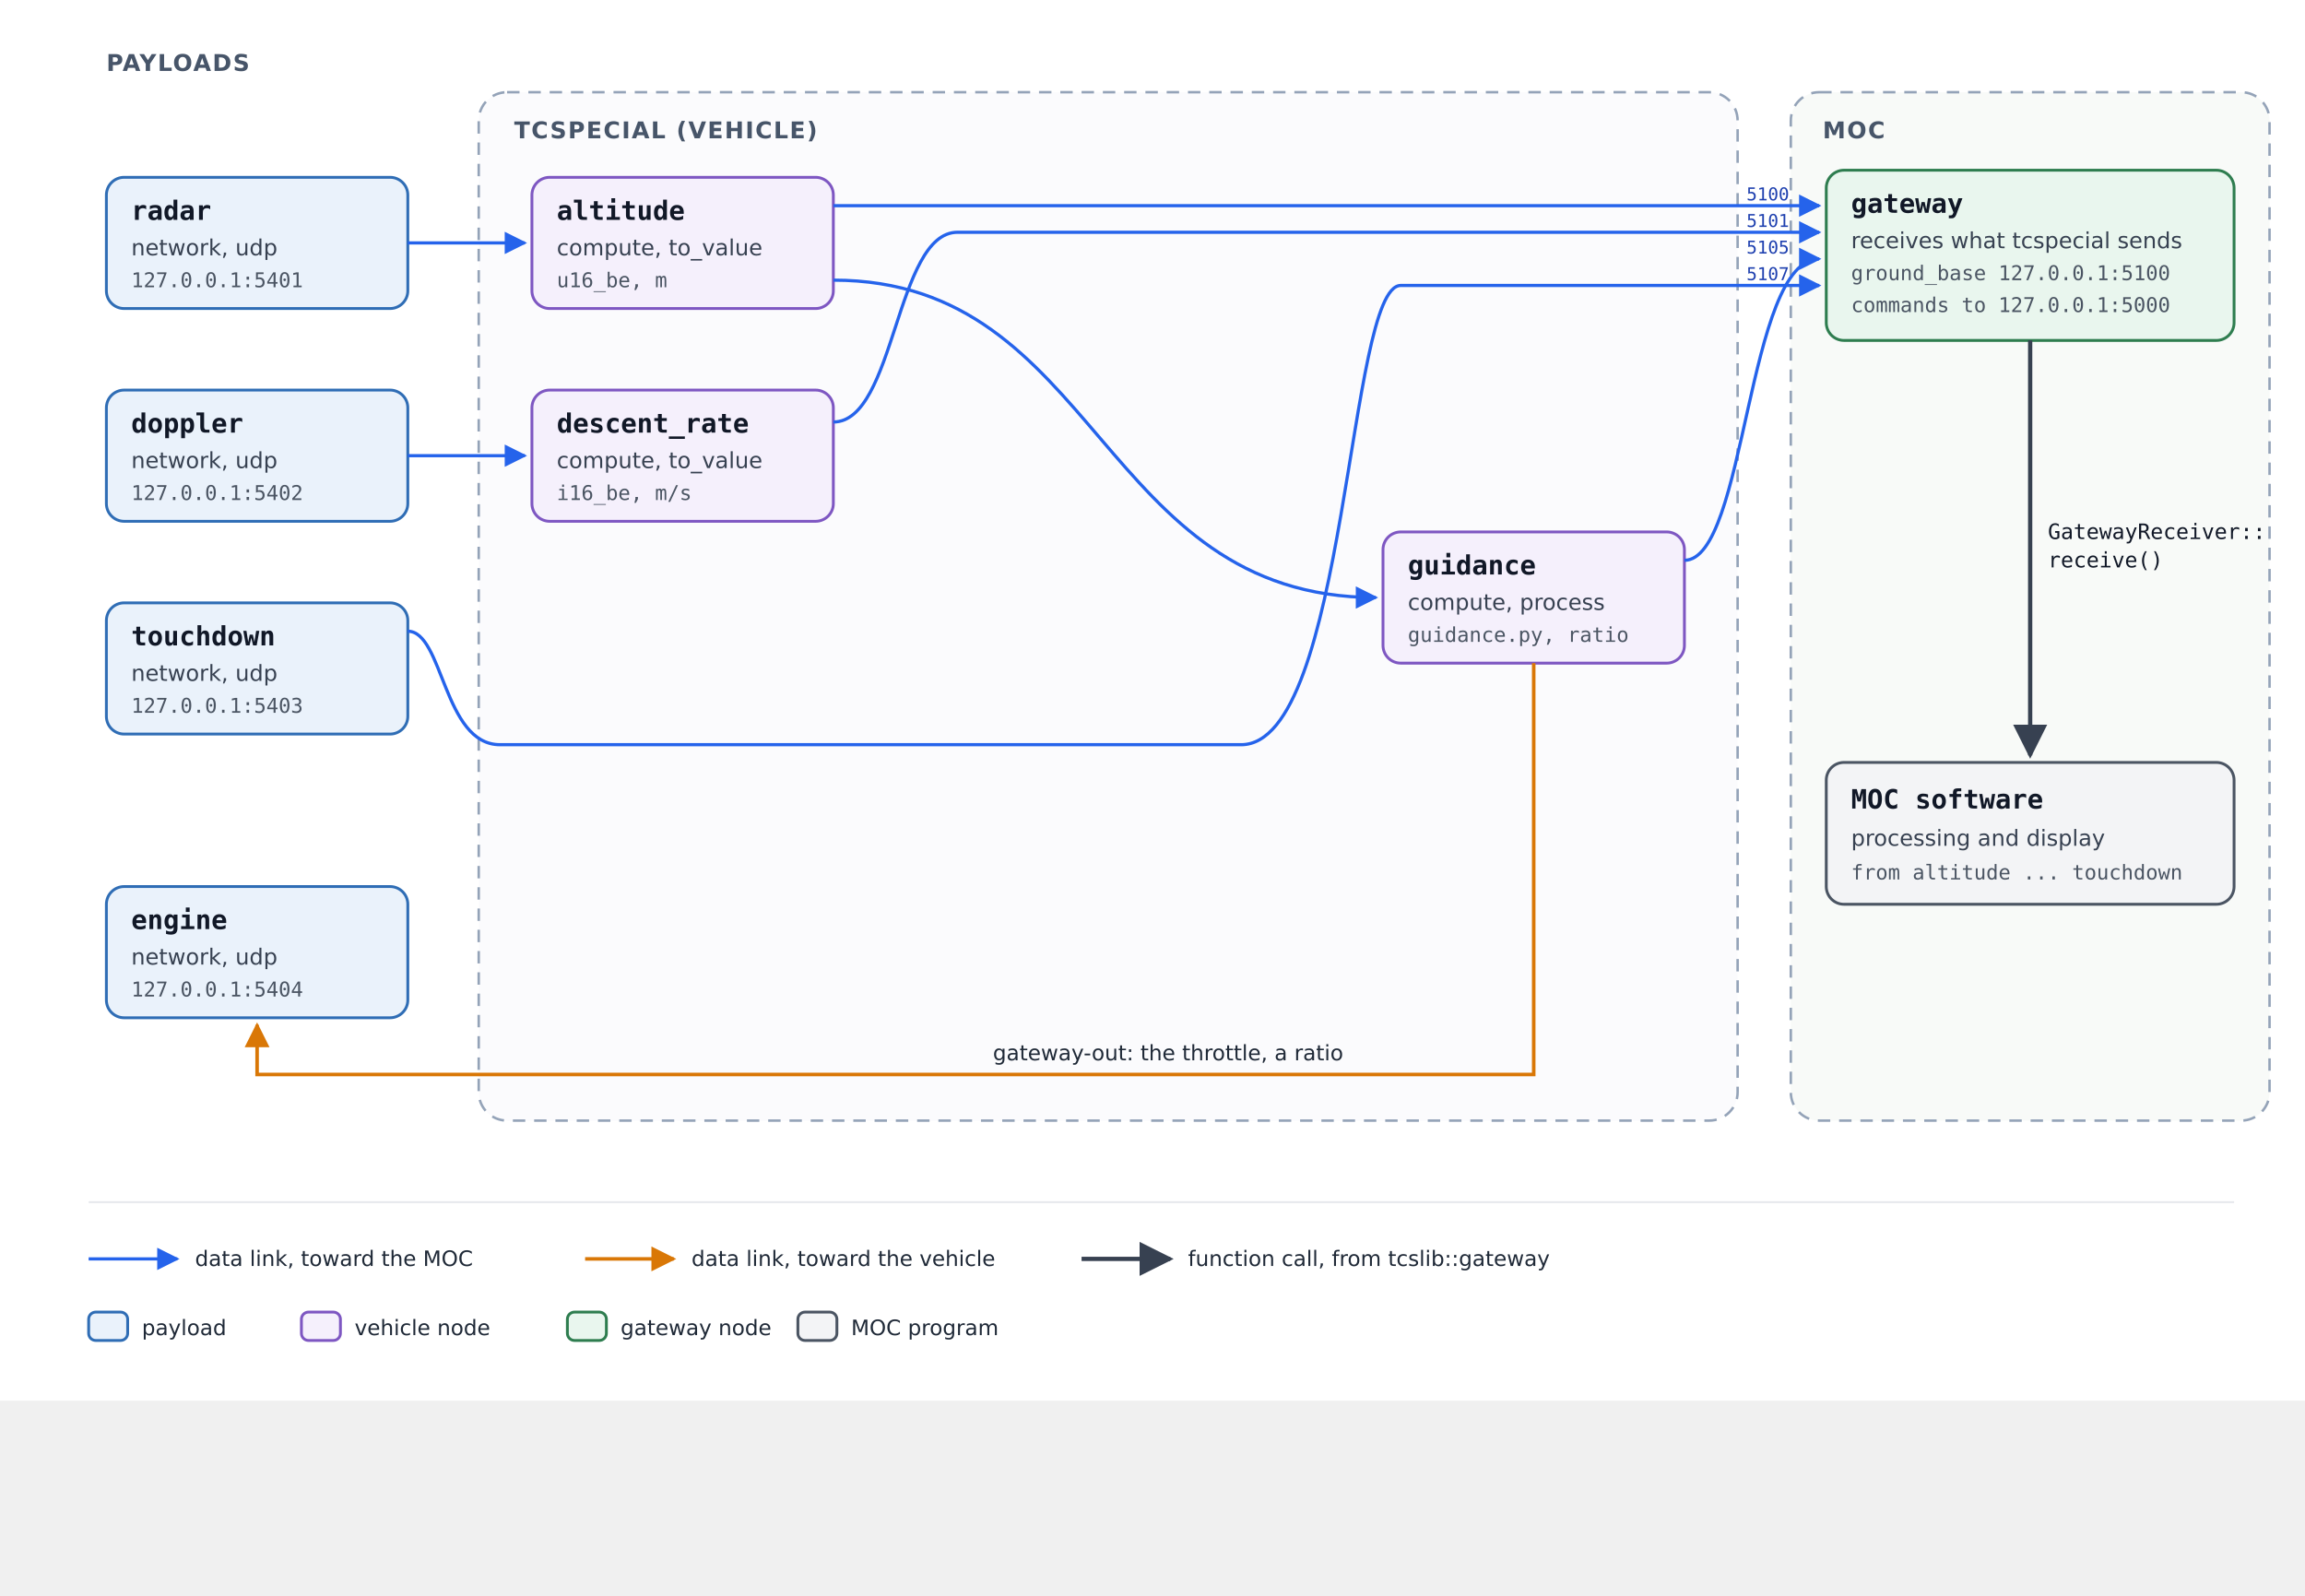
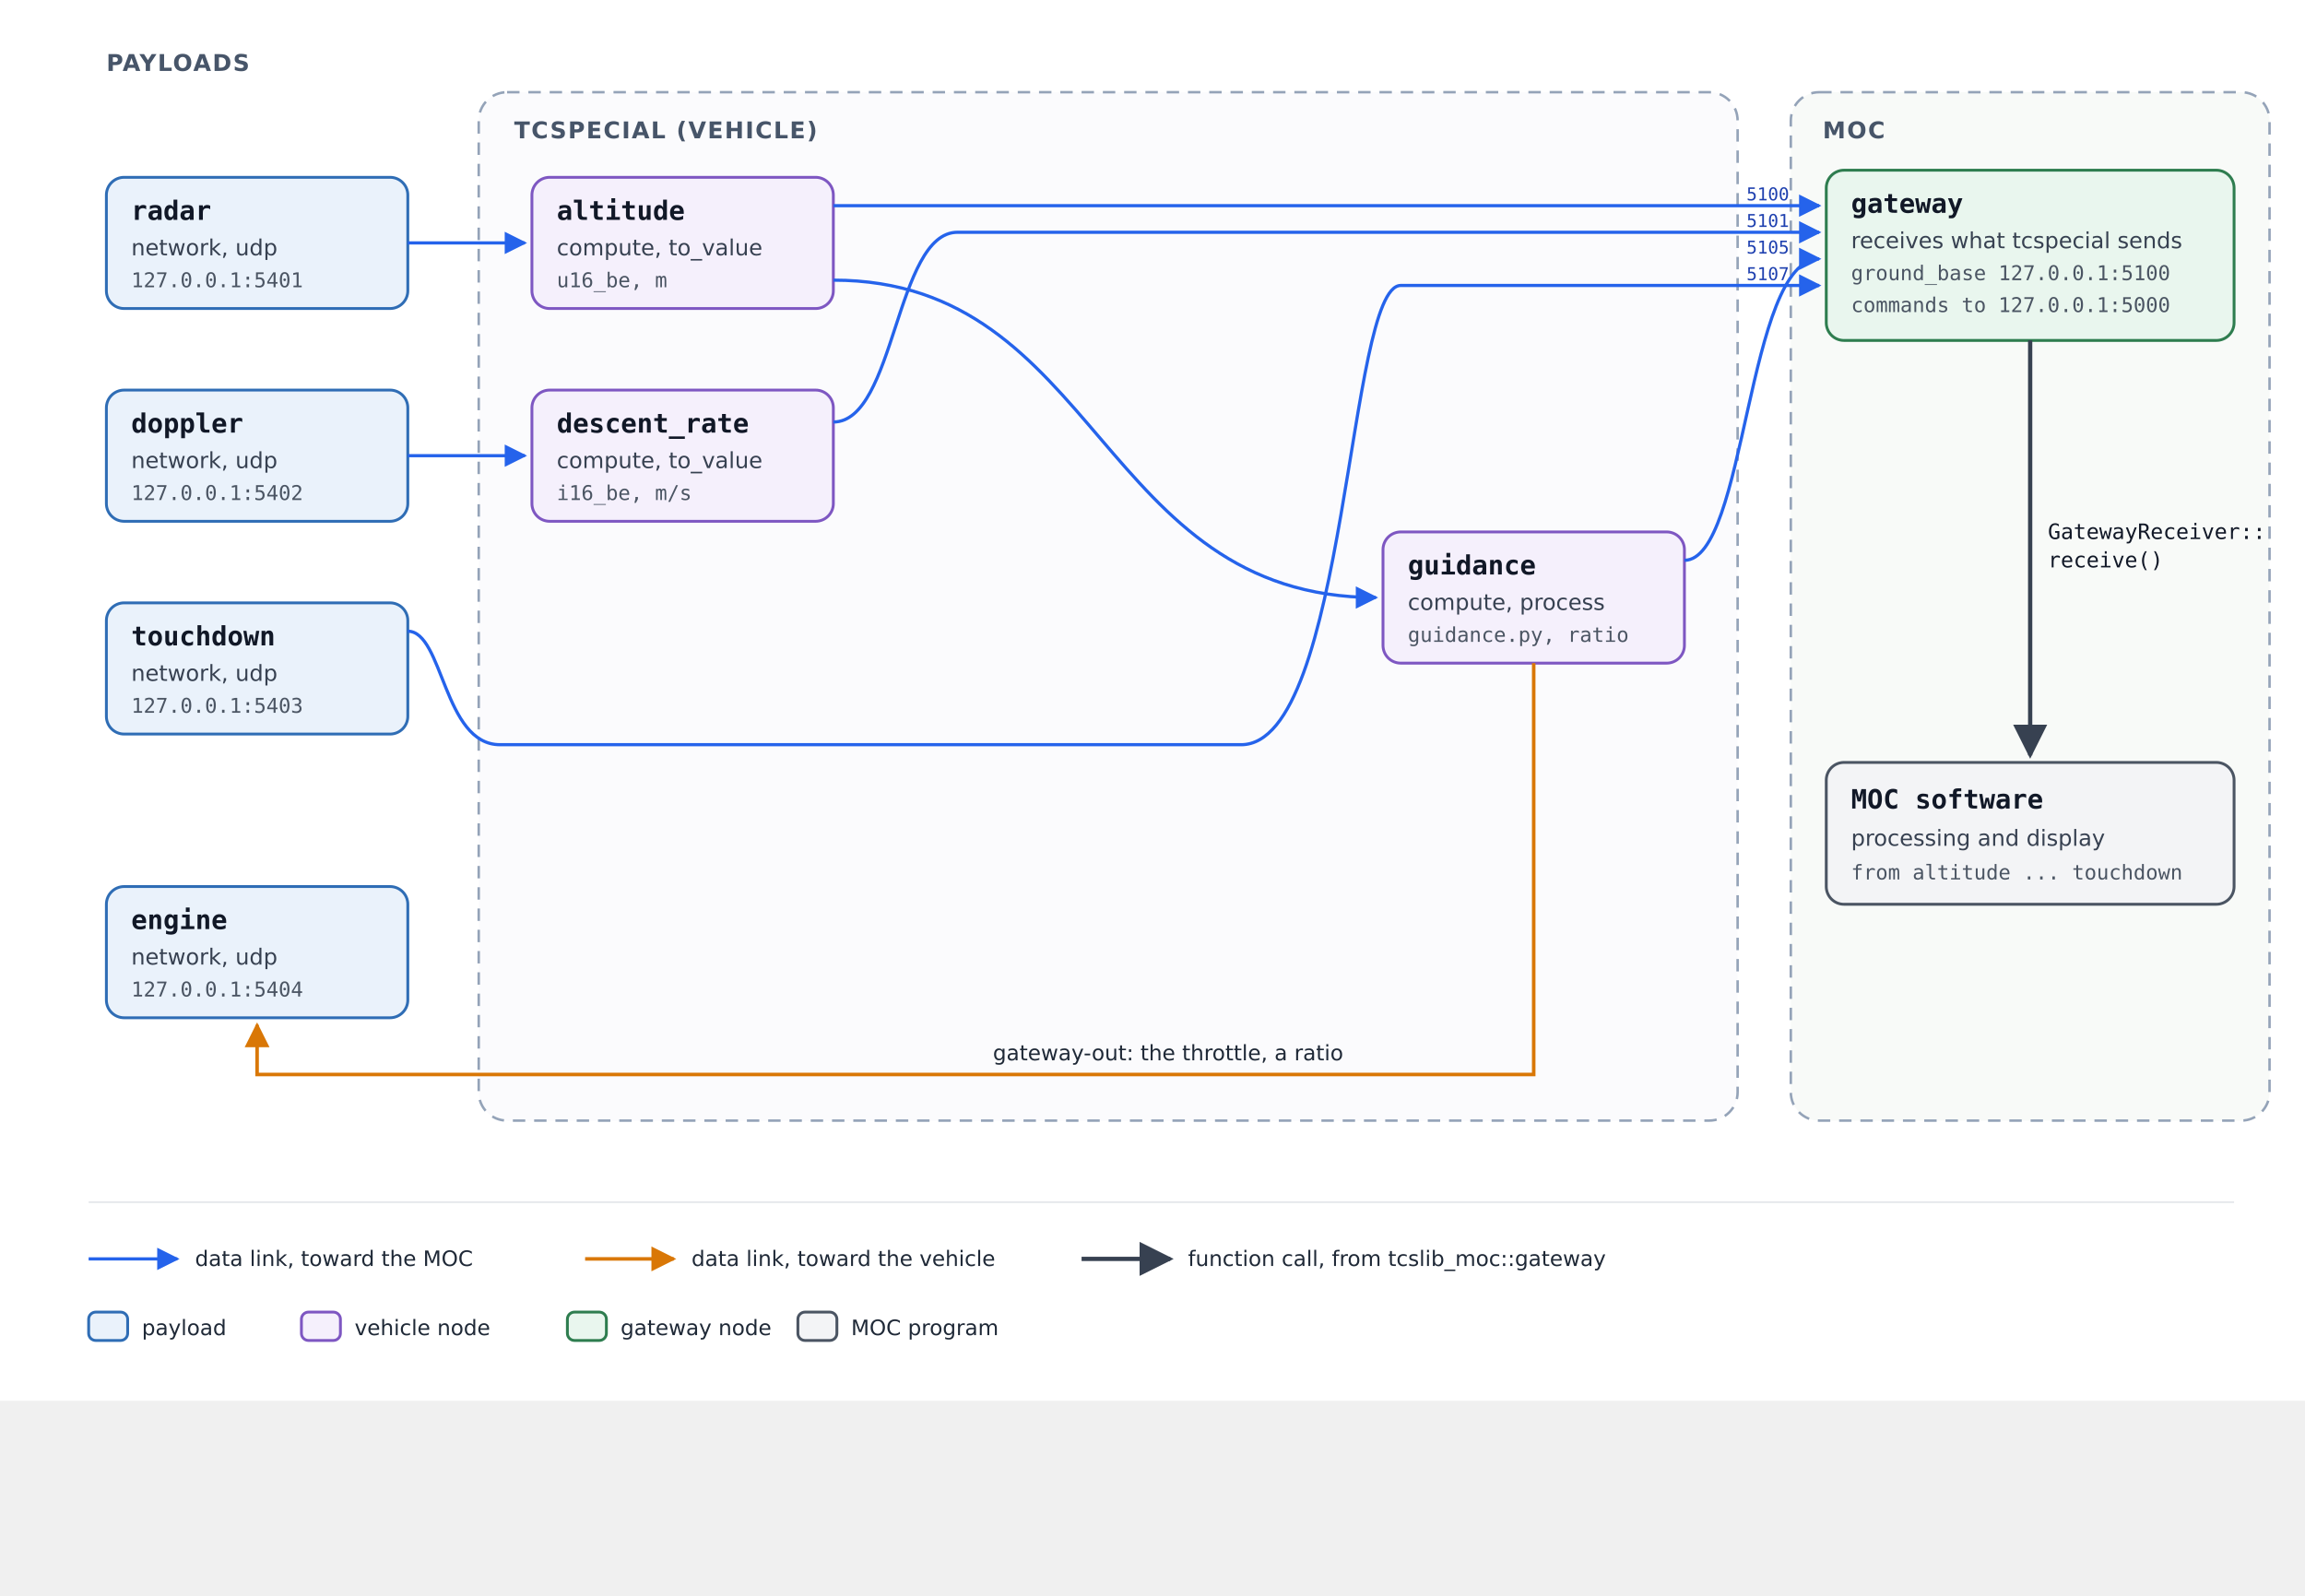
<svg xmlns="http://www.w3.org/2000/svg" width="1300" height="900" viewBox="0 0 1300 900" role="img" aria-labelledby="title desc">
  <defs>
    <style>
      text { font-family: "DejaVu Sans", Helvetica, Arial, sans-serif; fill: #111827; }
      .name { font-family: "DejaVu Sans Mono", Menlo, Consolas, monospace; font-size: 15px; font-weight: bold; }
      .kind { font-size: 12.5px; fill: #374151; }
      .detail { font-family: "DejaVu Sans Mono", Menlo, Consolas, monospace; font-size: 11.5px; fill: #4b5563; }
      .port { font-family: "DejaVu Sans Mono", Menlo, Consolas, monospace; font-size: 10.5px; fill: #6b21a8; }
      .heading { font-size: 13px; font-weight: bold; fill: #475569; letter-spacing: 0.06em; }
      .label { font-size: 12px; fill: #1f2937; }
      .note { font-size: 12px; fill: #4b5563; }
      .payload { fill: #eaf2fb; stroke: #2f6db5; stroke-width: 1.6; }
      .vehicle { fill: #f5f0fc; stroke: #7e57c2; stroke-width: 1.6; }
      .gateway { fill: #e9f6ee; stroke: #2e7d4f; stroke-width: 1.6; }
      .ground { fill: #f3f4f6; stroke: #4b5563; stroke-width: 1.6; }
      .groundside { fill: #f8faf8; stroke: #94a3b8; stroke-width: 1.4; stroke-dasharray: 7 5; }
      .call { fill: none; stroke: #374151; stroke-width: 2.4; }
      .code { font-family: "DejaVu Sans Mono", Menlo, Consolas, monospace; font-size: 12px; fill: #111827; }
      .portno { font-family: "DejaVu Sans Mono", Menlo, Consolas, monospace; font-size: 10px; fill: #1e40af; }
      .boundary { fill: #fbfbfd; stroke: #94a3b8; stroke-width: 1.4; stroke-dasharray: 7 5; }
      .group { fill: none; stroke: #64748b; stroke-width: 1.2; stroke-dasharray: 3 3; }
      .groundward { fill: none; stroke: #2563eb; stroke-width: 1.8; }
      .vehicleward { fill: none; stroke: #d97706; stroke-width: 2; }
      .command { fill: none; stroke: #d97706; stroke-width: 2; stroke-dasharray: 2 4; stroke-linecap: round; }
    </style>
    <marker id="arrow-blue" viewBox="0 0 10 10" refX="9" refY="5" markerWidth="7" markerHeight="7" orient="auto-start-reverse">
      <path d="M0,0 L10,5 L0,10 z" fill="#2563eb" />
    </marker>
    <marker id="arrow-orange" viewBox="0 0 10 10" refX="9" refY="5" markerWidth="7" markerHeight="7" orient="auto-start-reverse">
      <path d="M0,0 L10,5 L0,10 z" fill="#d97706" />
    </marker>
    <marker id="arrow-call" viewBox="0 0 10 10" refX="9" refY="5" markerWidth="8" markerHeight="8" orient="auto-start-reverse">
      <path d="M0,0 L10,5 L0,10 z" fill="#374151" />
    </marker>
  </defs>
  <rect width="1300" height="790" fill="#ffffff" />
  <text class="heading" x="60" y="40">PAYLOADS</text>
  <rect class="boundary" x="270" y="52" width="710" height="580" rx="16" />
  <text class="heading" x="290" y="78">TCSPECIAL (VEHICLE)</text>
  <rect class="payload" x="60" y="100" width="170" height="74" rx="10" />
  <text class="name" x="74" y="124">radar</text>
  <text class="kind" x="74" y="144">network, udp</text>
  <text class="detail" x="74" y="162">127.0.0.1:5401</text>
  <rect class="payload" x="60" y="220" width="170" height="74" rx="10" />
  <text class="name" x="74" y="244">doppler</text>
  <text class="kind" x="74" y="264">network, udp</text>
  <text class="detail" x="74" y="282">127.0.0.1:5402</text>
  <rect class="payload" x="60" y="340" width="170" height="74" rx="10" />
  <text class="name" x="74" y="364">touchdown</text>
  <text class="kind" x="74" y="384">network, udp</text>
  <text class="detail" x="74" y="402">127.0.0.1:5403</text>
  <rect class="payload" x="60" y="500" width="170" height="74" rx="10" />
  <text class="name" x="74" y="524">engine</text>
  <text class="kind" x="74" y="544">network, udp</text>
  <text class="detail" x="74" y="562">127.0.0.1:5404</text>
  <rect class="vehicle" x="300" y="100" width="170" height="74" rx="10" />
  <text class="name" x="314" y="124">altitude</text>
  <text class="kind" x="314" y="144">compute, to_value</text>
  <text class="detail" x="314" y="162">u16_be, m</text>
  <rect class="vehicle" x="300" y="220" width="170" height="74" rx="10" />
  <text class="name" x="314" y="244">descent_rate</text>
  <text class="kind" x="314" y="264">compute, to_value</text>
  <text class="detail" x="314" y="282">i16_be, m/s</text>
  <rect class="vehicle" x="780" y="300" width="170" height="74" rx="10" />
  <text class="name" x="794" y="324">guidance</text>
  <text class="kind" x="794" y="344">compute, process</text>
  <text class="detail" x="794" y="362">guidance.py, ratio</text>
  <rect class="groundside" x="1010" y="52" width="270" height="580" rx="16" />
  <text class="heading" x="1028" y="78">MOC</text>
  <rect class="gateway" x="1030" y="96" width="230" height="96" rx="10" />
  <text class="name" x="1044" y="120">gateway</text>
  <text class="kind" x="1044" y="140">receives what tcspecial sends</text>
  <text class="detail" x="1044" y="158">ground_base 127.0.0.1:5100</text>
  <text class="detail" x="1044" y="176">commands to 127.0.0.1:5000</text>
  <rect class="ground" x="1030" y="430" width="230" height="80" rx="10" />
  <text class="name" x="1044" y="456">MOC software</text>
  <text class="kind" x="1044" y="477">processing and display</text>
  <text class="detail" x="1044" y="496">from altitude ... touchdown</text>
  <path class="groundward" d="M230,137 L296,137" marker-end="url(#arrow-blue)" />
  <path class="groundward" d="M230,257 L296,257" marker-end="url(#arrow-blue)" />
  <path class="groundward" d="M470,116 L1026,116" marker-end="url(#arrow-blue)" />
  <path class="groundward" d="M470,238 C505,238 505,131 540,131 L1026,131" marker-end="url(#arrow-blue)" />
  <path class="groundward" d="M950,316 C985,316 985,146 1026,146" marker-end="url(#arrow-blue)" />
  <path class="groundward" d="M230,356 C250,356 250,420 282,420 L700,420 C760,420 760,161 790,161 L1026,161" marker-end="url(#arrow-blue)" />
  <path class="groundward" d="M470,158 C620,158 620,337 776,337" marker-end="url(#arrow-blue)" />
  <path class="vehicleward" d="M865,374 L865,606 L145,606 L145,578" marker-end="url(#arrow-orange)" />
  <text class="label" x="560" y="598">gateway-out: the throttle, a ratio</text>
  <text class="portno" x="985" y="113">5100</text>
  <text class="portno" x="985" y="128">5101</text>
  <text class="portno" x="985" y="143">5105</text>
  <text class="portno" x="985" y="158">5107</text>
  <path class="call" d="M1145,192 L1145,426" marker-end="url(#arrow-call)" />
  <text class="code" x="1155" y="304">GatewayReceiver::</text>
  <text class="code" x="1155" y="320">receive()</text>
  <line x1="50" y1="678" x2="1260" y2="678" stroke="#e5e7eb" stroke-width="1" />
  <path class="groundward" d="M50,710 L100,710" marker-end="url(#arrow-blue)" />
  <text class="label" x="110" y="714">data link, toward the MOC</text>
  <path class="vehicleward" d="M330,710 L380,710" marker-end="url(#arrow-orange)" />
  <text class="label" x="390" y="714">data link, toward the vehicle</text>
  <path class="call" d="M610,710 L660,710" marker-end="url(#arrow-call)" />
-   <text class="label" x="670" y="714">function call, from tcslib::gateway</text>
+   <text class="label" x="670" y="714">function call, from tcslib_moc::gateway</text>
  <rect class="payload" x="50" y="740" width="22" height="16" rx="4" />
  <text class="label" x="80" y="753">payload</text>
  <rect class="vehicle" x="170" y="740" width="22" height="16" rx="4" />
  <text class="label" x="200" y="753">vehicle node</text>
  <rect class="gateway" x="320" y="740" width="22" height="16" rx="4" />
  <text class="label" x="350" y="753">gateway node</text>
  <rect class="ground" x="450" y="740" width="22" height="16" rx="4" />
  <text class="label" x="480" y="753">MOC program</text>
</svg>
